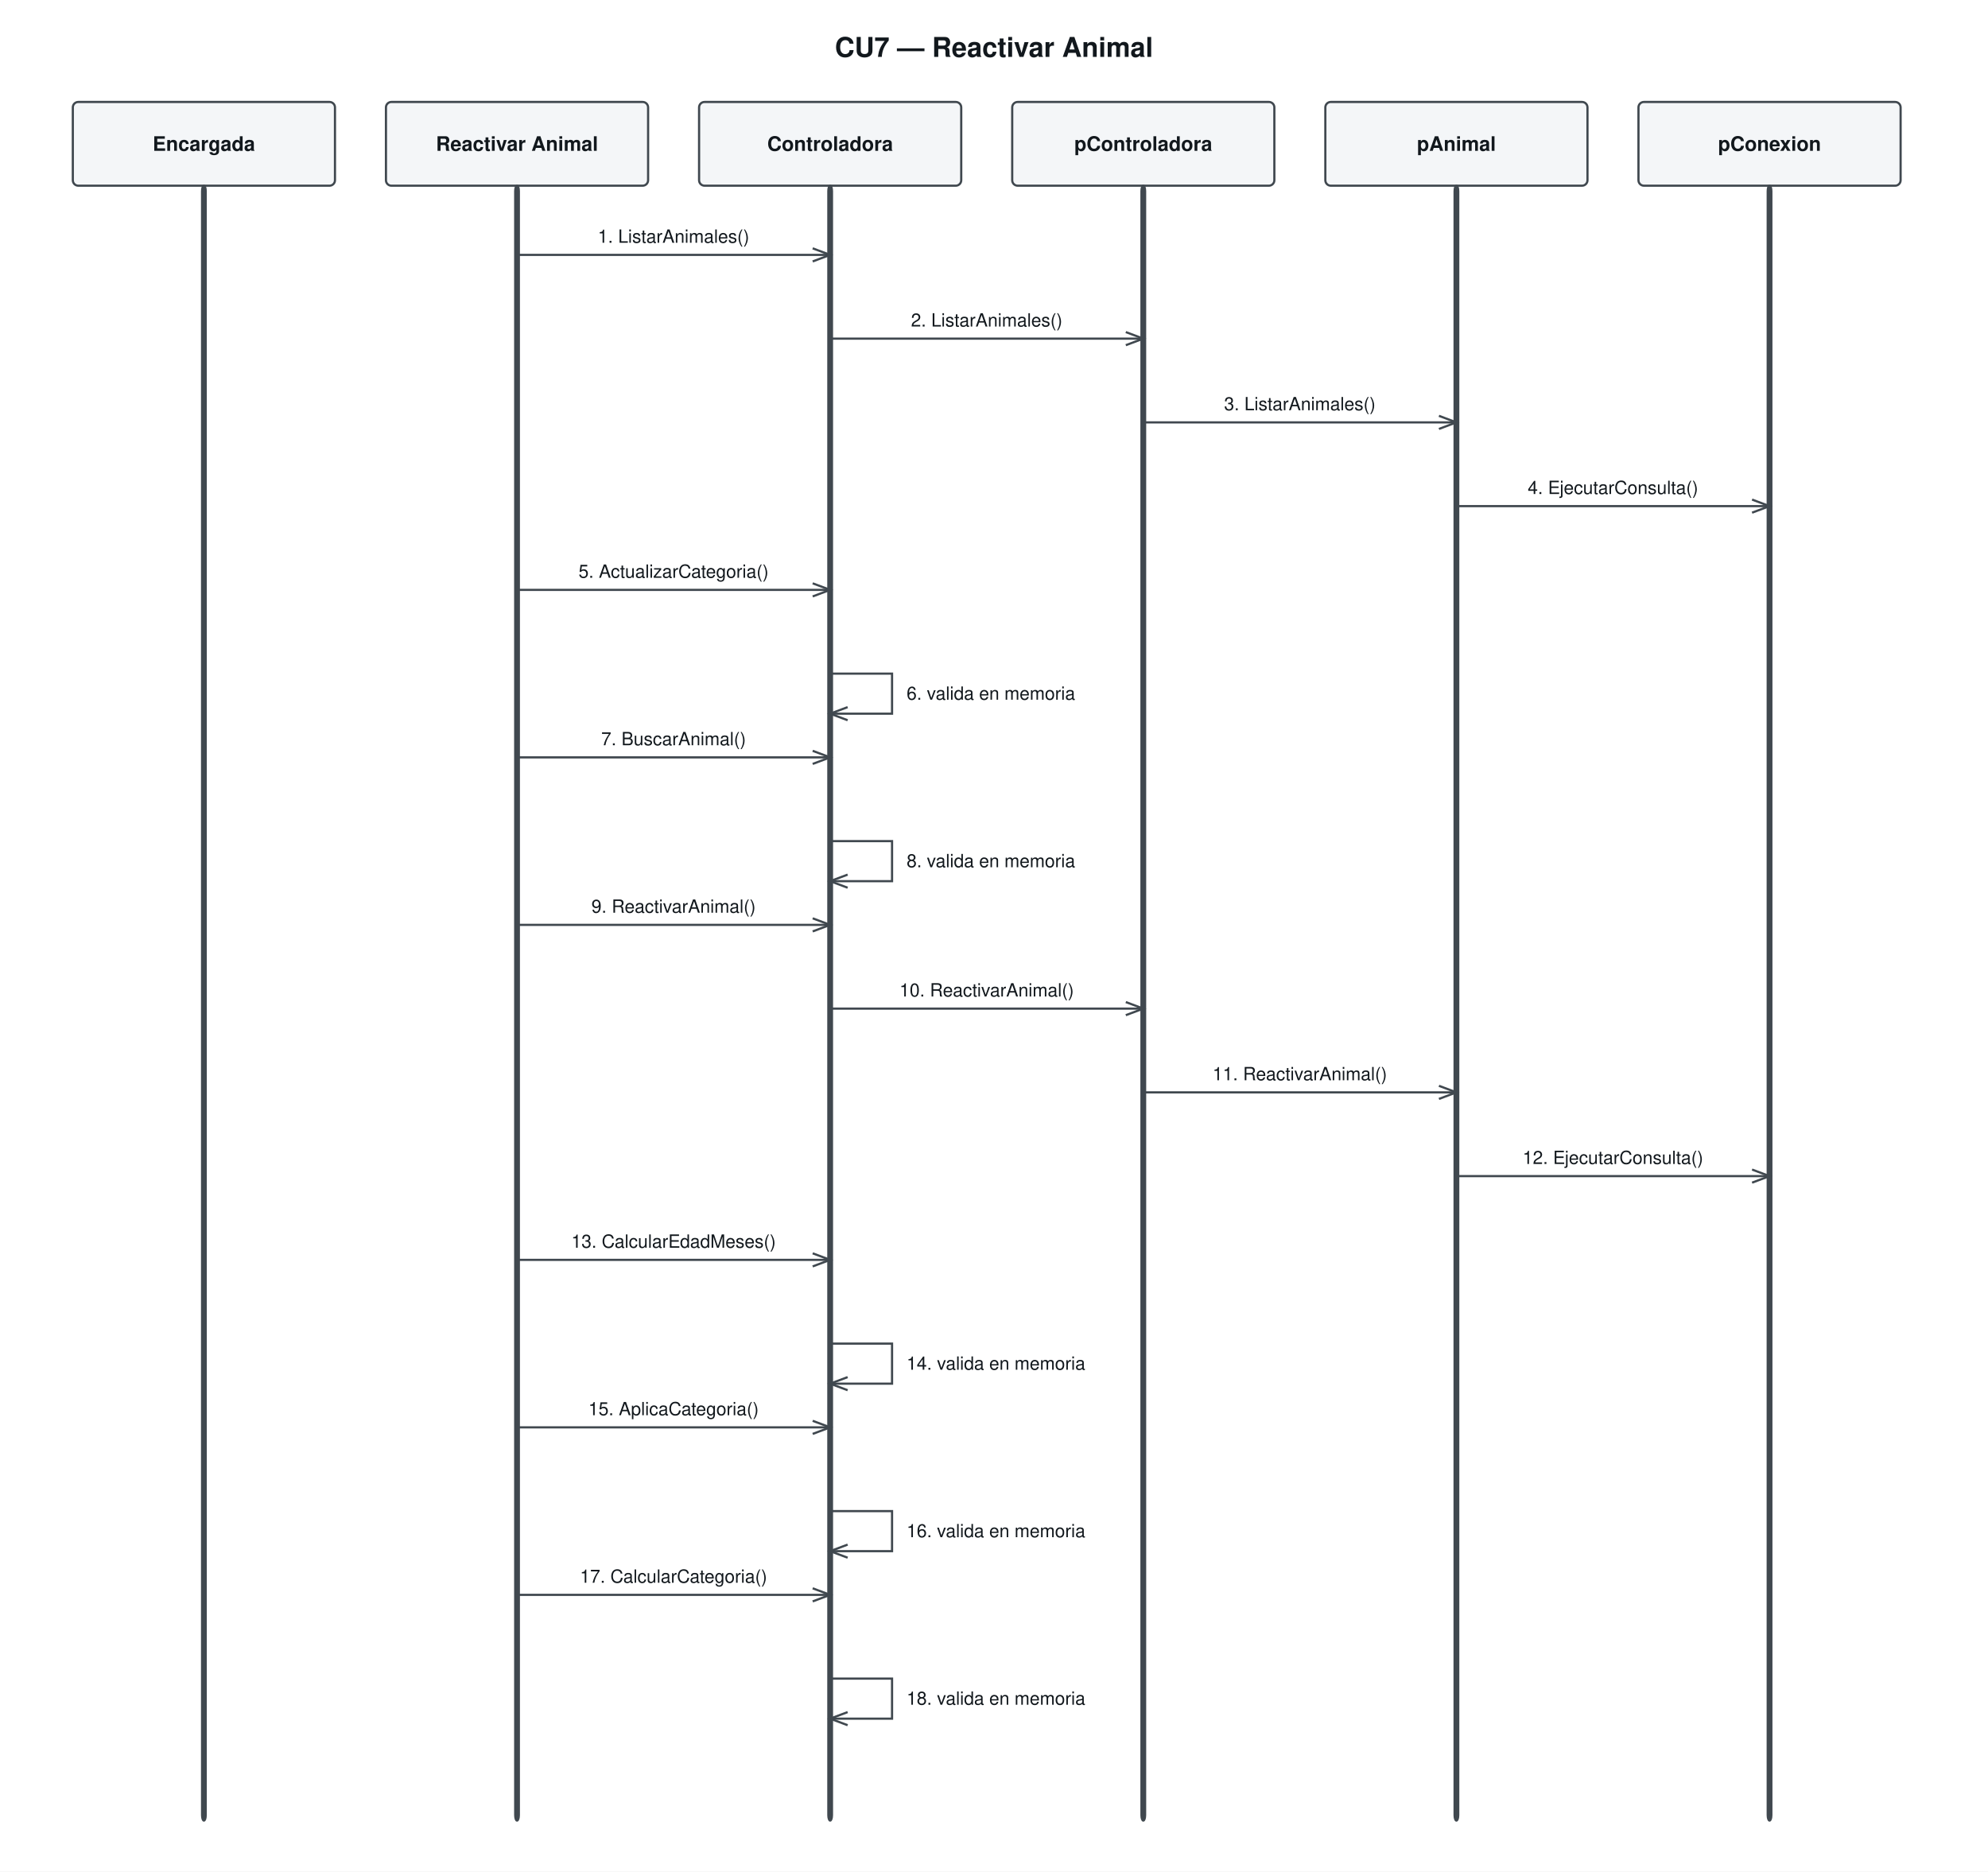
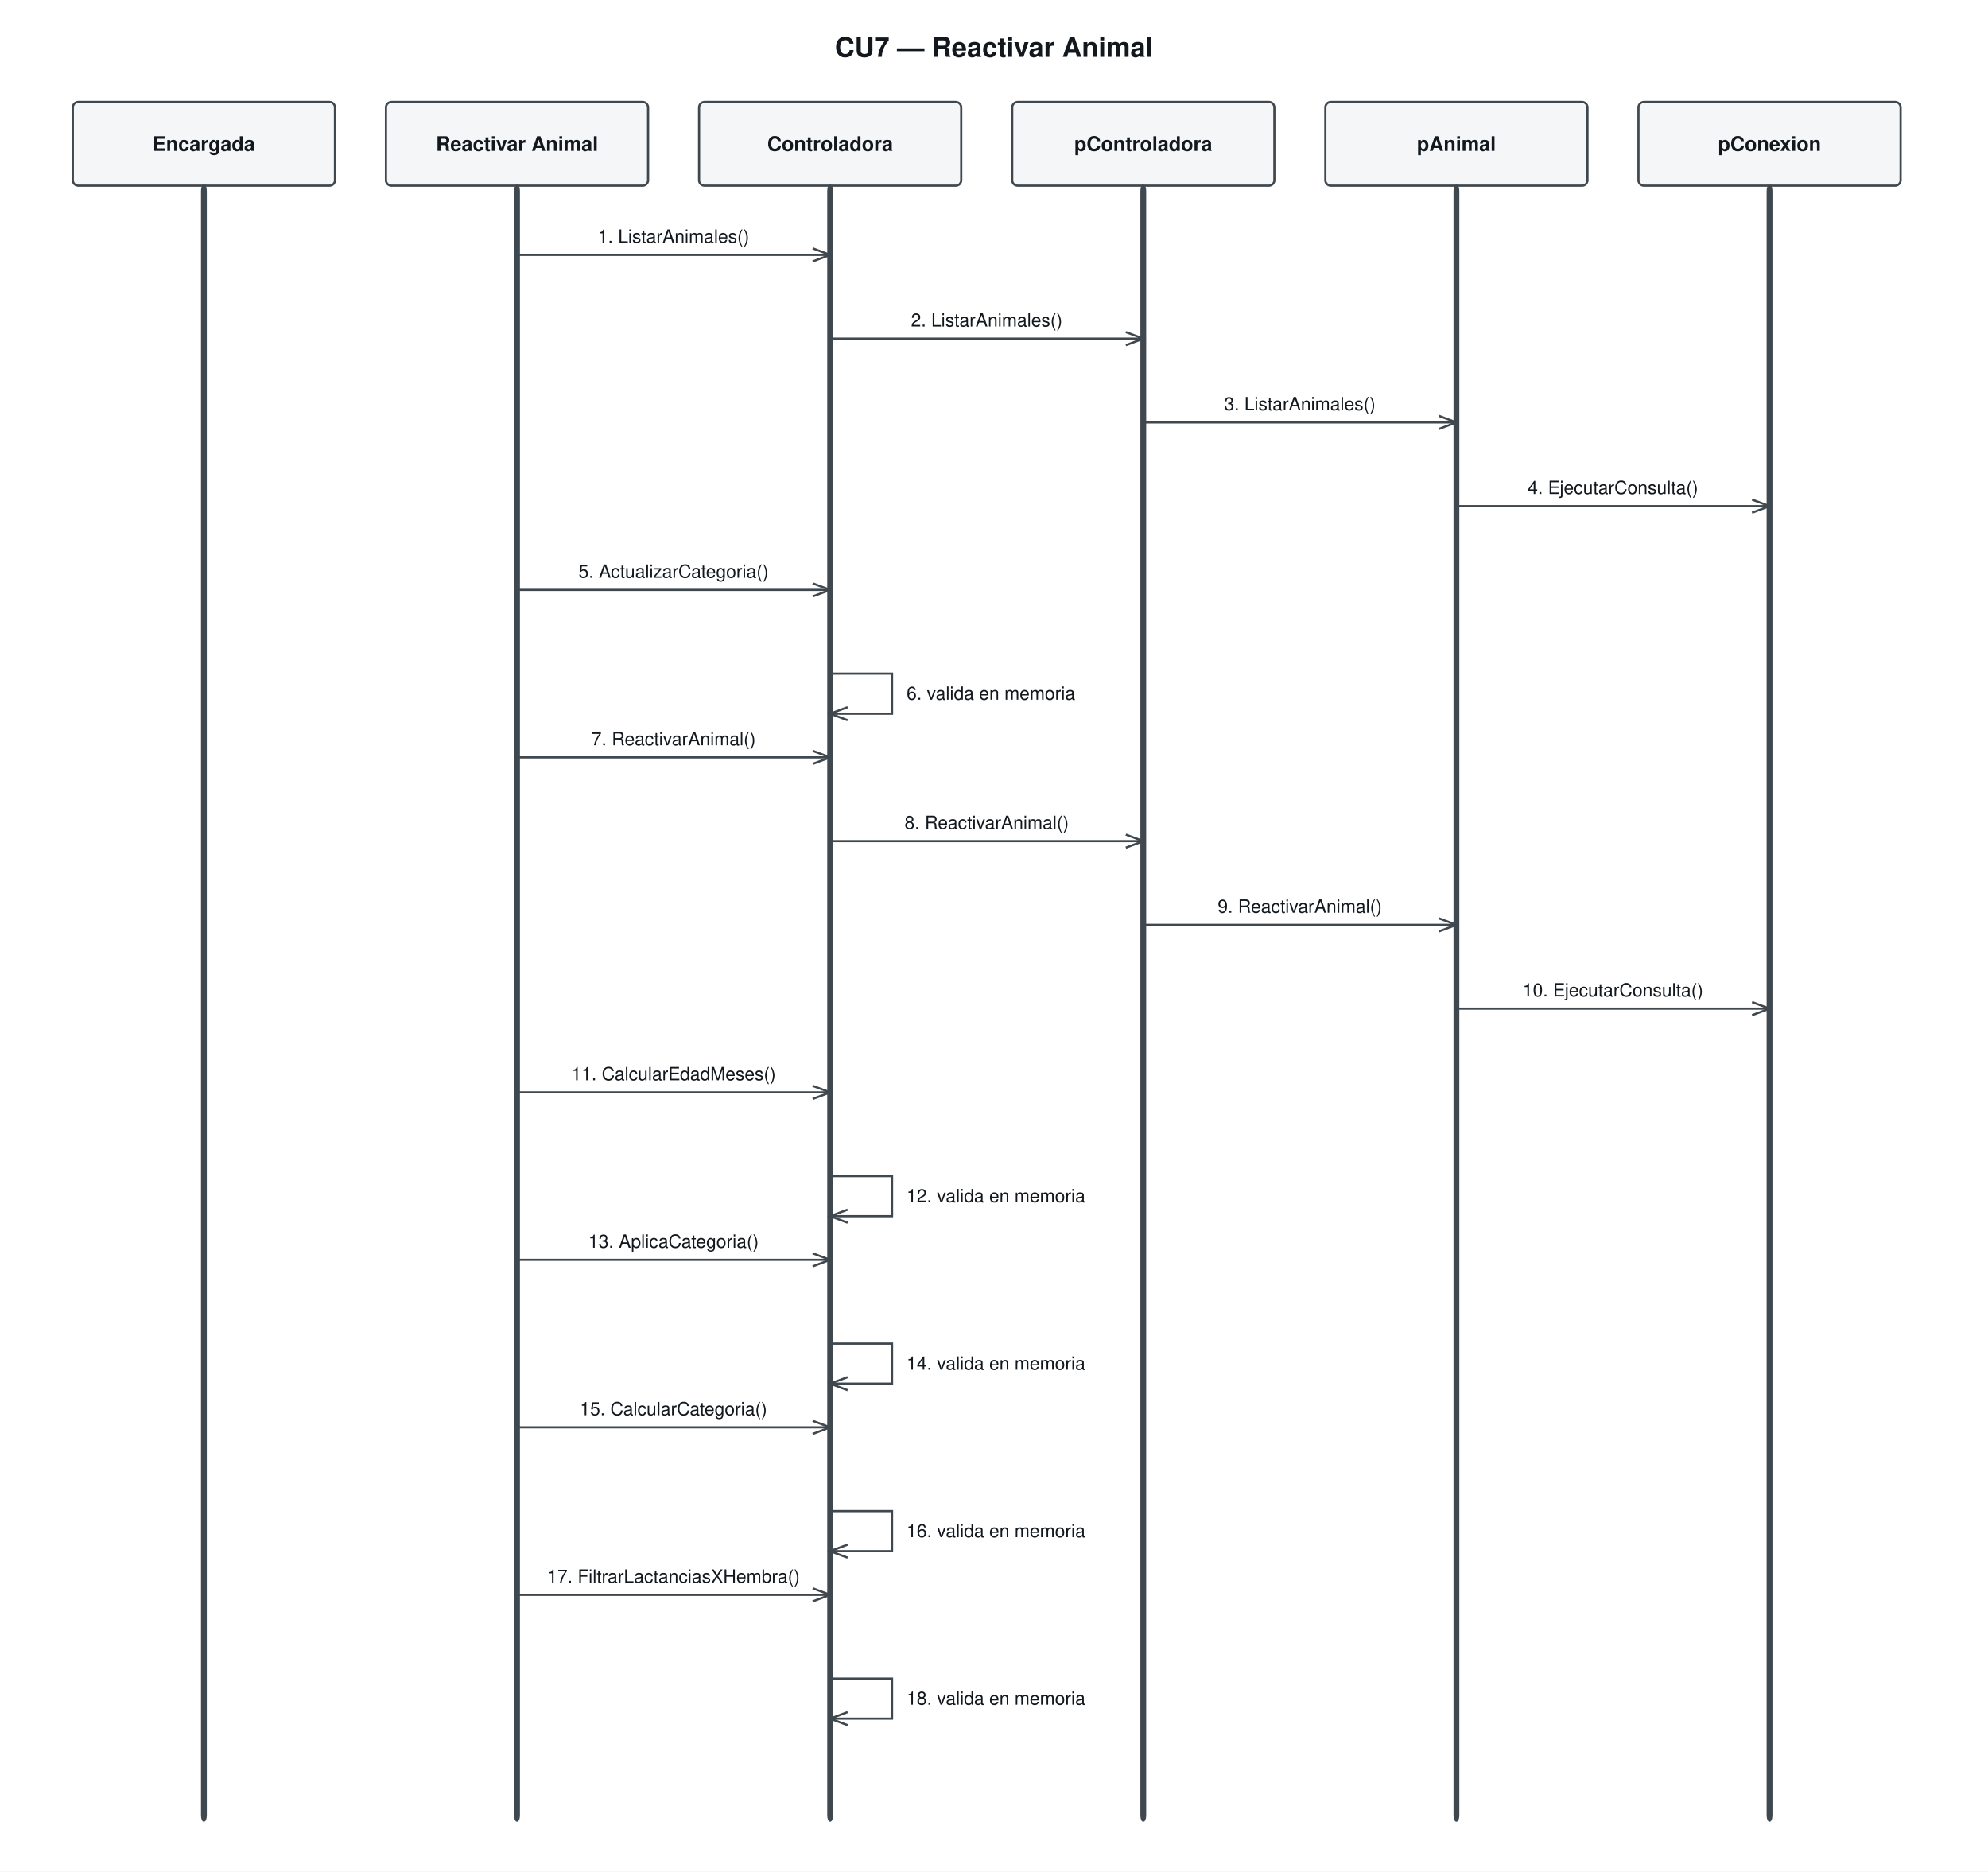
<svg xmlns="http://www.w3.org/2000/svg" width="1092" height="1028" viewBox="0 0 1092 1028">
  <rect width="100%" height="100%" fill="#ffffff" />
  <text x="546.0" y="26.0" font-family="Helvetica, Arial, sans-serif" font-size="15" font-weight="600" fill="#12181d" text-anchor="middle" dominant-baseline="middle">CU7 — Reactivar Animal</text>
  <rect x="40.0" y="56.0" width="144.0" height="46.0" rx="3" fill="#f4f6f8" stroke="#40484f" stroke-width="1.2" />
  <text x="112.0" y="79.0" font-family="Helvetica, Arial, sans-serif" font-size="11" font-weight="600" fill="#12181d" text-anchor="middle" dominant-baseline="middle">Encargada</text>
  <rect x="111.0" y="102.0" width="2.0" height="898.0" rx="3" fill="#40484f" stroke="#40484f" stroke-width="1.2" />
  <rect x="212.0" y="56.0" width="144.0" height="46.0" rx="3" fill="#f4f6f8" stroke="#40484f" stroke-width="1.2" />
  <text x="284.0" y="79.0" font-family="Helvetica, Arial, sans-serif" font-size="11" font-weight="600" fill="#12181d" text-anchor="middle" dominant-baseline="middle">Reactivar Animal</text>
  <rect x="283.0" y="102.0" width="2.0" height="898.0" rx="3" fill="#40484f" stroke="#40484f" stroke-width="1.2" />
  <rect x="384.0" y="56.0" width="144.0" height="46.0" rx="3" fill="#f4f6f8" stroke="#40484f" stroke-width="1.2" />
  <text x="456.0" y="79.0" font-family="Helvetica, Arial, sans-serif" font-size="11" font-weight="600" fill="#12181d" text-anchor="middle" dominant-baseline="middle">Controladora</text>
  <rect x="455.0" y="102.0" width="2.0" height="898.0" rx="3" fill="#40484f" stroke="#40484f" stroke-width="1.2" />
  <rect x="556.0" y="56.0" width="144.0" height="46.0" rx="3" fill="#f4f6f8" stroke="#40484f" stroke-width="1.2" />
  <text x="628.0" y="79.0" font-family="Helvetica, Arial, sans-serif" font-size="11" font-weight="600" fill="#12181d" text-anchor="middle" dominant-baseline="middle">pControladora</text>
  <rect x="627.0" y="102.0" width="2.0" height="898.0" rx="3" fill="#40484f" stroke="#40484f" stroke-width="1.2" />
  <rect x="728.0" y="56.0" width="144.0" height="46.0" rx="3" fill="#f4f6f8" stroke="#40484f" stroke-width="1.2" />
  <text x="800.0" y="79.0" font-family="Helvetica, Arial, sans-serif" font-size="11" font-weight="600" fill="#12181d" text-anchor="middle" dominant-baseline="middle">pAnimal</text>
  <rect x="799.0" y="102.0" width="2.0" height="898.0" rx="3" fill="#40484f" stroke="#40484f" stroke-width="1.2" />
  <rect x="900.0" y="56.0" width="144.0" height="46.0" rx="3" fill="#f4f6f8" stroke="#40484f" stroke-width="1.2" />
  <text x="972.0" y="79.0" font-family="Helvetica, Arial, sans-serif" font-size="11" font-weight="600" fill="#12181d" text-anchor="middle" dominant-baseline="middle">pConexion</text>
  <rect x="971.0" y="102.0" width="2.0" height="898.0" rx="3" fill="#40484f" stroke="#40484f" stroke-width="1.2" />
  <line x1="284.0" y1="140.0" x2="456.0" y2="140.0" stroke="#40484f" stroke-width="1.2" />
  <path d="M 446.4 143.6 L 456.0 140.0 L 446.4 136.4" fill="none" stroke="#40484f" stroke-width="1.2" />
  <text x="370.0" y="130.0" font-family="Helvetica, Arial, sans-serif" font-size="10" fill="#12181d" text-anchor="middle" dominant-baseline="middle">1. ListarAnimales()</text>
  <line x1="456.0" y1="186.0" x2="628.0" y2="186.0" stroke="#40484f" stroke-width="1.2" />
  <path d="M 618.4 189.6 L 628.0 186.0 L 618.4 182.4" fill="none" stroke="#40484f" stroke-width="1.2" />
  <text x="542.0" y="176.0" font-family="Helvetica, Arial, sans-serif" font-size="10" fill="#12181d" text-anchor="middle" dominant-baseline="middle">2. ListarAnimales()</text>
  <line x1="628.0" y1="232.0" x2="800.0" y2="232.0" stroke="#40484f" stroke-width="1.2" />
  <path d="M 790.4 235.6 L 800.0 232.0 L 790.4 228.4" fill="none" stroke="#40484f" stroke-width="1.2" />
  <text x="714.0" y="222.0" font-family="Helvetica, Arial, sans-serif" font-size="10" fill="#12181d" text-anchor="middle" dominant-baseline="middle">3. ListarAnimales()</text>
  <line x1="800.0" y1="278.0" x2="972.0" y2="278.0" stroke="#40484f" stroke-width="1.2" />
  <path d="M 962.4 281.6 L 972.0 278.0 L 962.4 274.4" fill="none" stroke="#40484f" stroke-width="1.2" />
  <text x="886.0" y="268.0" font-family="Helvetica, Arial, sans-serif" font-size="10" fill="#12181d" text-anchor="middle" dominant-baseline="middle">4. EjecutarConsulta()</text>
  <line x1="284.0" y1="324.0" x2="456.0" y2="324.0" stroke="#40484f" stroke-width="1.2" />
  <path d="M 446.4 327.6 L 456.0 324.0 L 446.4 320.4" fill="none" stroke="#40484f" stroke-width="1.2" />
  <text x="370.0" y="314.0" font-family="Helvetica, Arial, sans-serif" font-size="10" fill="#12181d" text-anchor="middle" dominant-baseline="middle">5. ActualizarCategoria()</text>
  <path d="M 456.0 370.0 h 34 v 22 h -34" fill="none" stroke="#40484f" stroke-width="1.2" />
  <path d="M 465.6 388.4 L 456.0 392.0 L 465.6 395.6" fill="none" stroke="#40484f" stroke-width="1.2" />
  <text x="498.0" y="381.0" font-family="Helvetica, Arial, sans-serif" font-size="10" fill="#12181d" text-anchor="start" dominant-baseline="middle">6. valida en memoria</text>
  <line x1="284.0" y1="416.0" x2="456.0" y2="416.0" stroke="#40484f" stroke-width="1.2" />
  <path d="M 446.4 419.6 L 456.0 416.0 L 446.4 412.4" fill="none" stroke="#40484f" stroke-width="1.2" />
-   <text x="370.0" y="406.0" font-family="Helvetica, Arial, sans-serif" font-size="10" fill="#12181d" text-anchor="middle" dominant-baseline="middle">7. BuscarAnimal()</text>
-   <path d="M 456.0 462.0 h 34 v 22 h -34" fill="none" stroke="#40484f" stroke-width="1.2" />
-   <path d="M 465.6 480.4 L 456.0 484.0 L 465.6 487.6" fill="none" stroke="#40484f" stroke-width="1.2" />
-   <text x="498.0" y="473.0" font-family="Helvetica, Arial, sans-serif" font-size="10" fill="#12181d" text-anchor="start" dominant-baseline="middle">8. valida en memoria</text>
-   <line x1="284.0" y1="508.0" x2="456.0" y2="508.0" stroke="#40484f" stroke-width="1.2" />
-   <path d="M 446.4 511.6 L 456.0 508.0 L 446.4 504.4" fill="none" stroke="#40484f" stroke-width="1.2" />
-   <text x="370.0" y="498.0" font-family="Helvetica, Arial, sans-serif" font-size="10" fill="#12181d" text-anchor="middle" dominant-baseline="middle">9. ReactivarAnimal()</text>
-   <line x1="456.0" y1="554.0" x2="628.0" y2="554.0" stroke="#40484f" stroke-width="1.2" />
-   <path d="M 618.4 557.6 L 628.0 554.0 L 618.4 550.4" fill="none" stroke="#40484f" stroke-width="1.2" />
-   <text x="542.0" y="544.0" font-family="Helvetica, Arial, sans-serif" font-size="10" fill="#12181d" text-anchor="middle" dominant-baseline="middle">10. ReactivarAnimal()</text>
-   <line x1="628.0" y1="600.0" x2="800.0" y2="600.0" stroke="#40484f" stroke-width="1.2" />
-   <path d="M 790.4 603.6 L 800.0 600.0 L 790.4 596.4" fill="none" stroke="#40484f" stroke-width="1.2" />
-   <text x="714.0" y="590.0" font-family="Helvetica, Arial, sans-serif" font-size="10" fill="#12181d" text-anchor="middle" dominant-baseline="middle">11. ReactivarAnimal()</text>
-   <line x1="800.0" y1="646.0" x2="972.0" y2="646.0" stroke="#40484f" stroke-width="1.2" />
-   <path d="M 962.4 649.6 L 972.0 646.0 L 962.4 642.4" fill="none" stroke="#40484f" stroke-width="1.2" />
-   <text x="886.0" y="636.0" font-family="Helvetica, Arial, sans-serif" font-size="10" fill="#12181d" text-anchor="middle" dominant-baseline="middle">12. EjecutarConsulta()</text>
+   <text x="370.0" y="406.0" font-family="Helvetica, Arial, sans-serif" font-size="10" fill="#12181d" text-anchor="middle" dominant-baseline="middle">7. ReactivarAnimal()</text>
+   <line x1="456.0" y1="462.0" x2="628.0" y2="462.0" stroke="#40484f" stroke-width="1.2" />
+   <path d="M 618.4 465.6 L 628.0 462.0 L 618.4 458.4" fill="none" stroke="#40484f" stroke-width="1.2" />
+   <text x="542.0" y="452.0" font-family="Helvetica, Arial, sans-serif" font-size="10" fill="#12181d" text-anchor="middle" dominant-baseline="middle">8. ReactivarAnimal()</text>
+   <line x1="628.0" y1="508.0" x2="800.0" y2="508.0" stroke="#40484f" stroke-width="1.2" />
+   <path d="M 790.4 511.6 L 800.0 508.0 L 790.4 504.4" fill="none" stroke="#40484f" stroke-width="1.2" />
+   <text x="714.0" y="498.0" font-family="Helvetica, Arial, sans-serif" font-size="10" fill="#12181d" text-anchor="middle" dominant-baseline="middle">9. ReactivarAnimal()</text>
+   <line x1="800.0" y1="554.0" x2="972.0" y2="554.0" stroke="#40484f" stroke-width="1.2" />
+   <path d="M 962.4 557.6 L 972.0 554.0 L 962.4 550.4" fill="none" stroke="#40484f" stroke-width="1.2" />
+   <text x="886.0" y="544.0" font-family="Helvetica, Arial, sans-serif" font-size="10" fill="#12181d" text-anchor="middle" dominant-baseline="middle">10. EjecutarConsulta()</text>
+   <line x1="284.0" y1="600.0" x2="456.0" y2="600.0" stroke="#40484f" stroke-width="1.2" />
+   <path d="M 446.4 603.6 L 456.0 600.0 L 446.4 596.4" fill="none" stroke="#40484f" stroke-width="1.2" />
+   <text x="370.0" y="590.0" font-family="Helvetica, Arial, sans-serif" font-size="10" fill="#12181d" text-anchor="middle" dominant-baseline="middle">11. CalcularEdadMeses()</text>
+   <path d="M 456.0 646.0 h 34 v 22 h -34" fill="none" stroke="#40484f" stroke-width="1.2" />
+   <path d="M 465.6 664.4 L 456.0 668.0 L 465.6 671.6" fill="none" stroke="#40484f" stroke-width="1.2" />
+   <text x="498.0" y="657.0" font-family="Helvetica, Arial, sans-serif" font-size="10" fill="#12181d" text-anchor="start" dominant-baseline="middle">12. valida en memoria</text>
  <line x1="284.0" y1="692.0" x2="456.0" y2="692.0" stroke="#40484f" stroke-width="1.2" />
  <path d="M 446.4 695.6 L 456.0 692.0 L 446.4 688.4" fill="none" stroke="#40484f" stroke-width="1.2" />
-   <text x="370.0" y="682.0" font-family="Helvetica, Arial, sans-serif" font-size="10" fill="#12181d" text-anchor="middle" dominant-baseline="middle">13. CalcularEdadMeses()</text>
+   <text x="370.0" y="682.0" font-family="Helvetica, Arial, sans-serif" font-size="10" fill="#12181d" text-anchor="middle" dominant-baseline="middle">13. AplicaCategoria()</text>
  <path d="M 456.0 738.0 h 34 v 22 h -34" fill="none" stroke="#40484f" stroke-width="1.2" />
  <path d="M 465.6 756.4 L 456.0 760.0 L 465.6 763.6" fill="none" stroke="#40484f" stroke-width="1.2" />
  <text x="498.0" y="749.0" font-family="Helvetica, Arial, sans-serif" font-size="10" fill="#12181d" text-anchor="start" dominant-baseline="middle">14. valida en memoria</text>
  <line x1="284.0" y1="784.0" x2="456.0" y2="784.0" stroke="#40484f" stroke-width="1.2" />
  <path d="M 446.4 787.6 L 456.0 784.0 L 446.4 780.4" fill="none" stroke="#40484f" stroke-width="1.2" />
-   <text x="370.0" y="774.0" font-family="Helvetica, Arial, sans-serif" font-size="10" fill="#12181d" text-anchor="middle" dominant-baseline="middle">15. AplicaCategoria()</text>
+   <text x="370.0" y="774.0" font-family="Helvetica, Arial, sans-serif" font-size="10" fill="#12181d" text-anchor="middle" dominant-baseline="middle">15. CalcularCategoria()</text>
  <path d="M 456.0 830.0 h 34 v 22 h -34" fill="none" stroke="#40484f" stroke-width="1.2" />
  <path d="M 465.6 848.4 L 456.0 852.0 L 465.6 855.6" fill="none" stroke="#40484f" stroke-width="1.2" />
  <text x="498.0" y="841.0" font-family="Helvetica, Arial, sans-serif" font-size="10" fill="#12181d" text-anchor="start" dominant-baseline="middle">16. valida en memoria</text>
  <line x1="284.0" y1="876.0" x2="456.0" y2="876.0" stroke="#40484f" stroke-width="1.2" />
  <path d="M 446.4 879.6 L 456.0 876.0 L 446.4 872.4" fill="none" stroke="#40484f" stroke-width="1.2" />
-   <text x="370.0" y="866.0" font-family="Helvetica, Arial, sans-serif" font-size="10" fill="#12181d" text-anchor="middle" dominant-baseline="middle">17. CalcularCategoria()</text>
+   <text x="370.0" y="866.0" font-family="Helvetica, Arial, sans-serif" font-size="10" fill="#12181d" text-anchor="middle" dominant-baseline="middle">17. FiltrarLactanciasXHembra()</text>
  <path d="M 456.0 922.0 h 34 v 22 h -34" fill="none" stroke="#40484f" stroke-width="1.2" />
  <path d="M 465.6 940.4 L 456.0 944.0 L 465.6 947.6" fill="none" stroke="#40484f" stroke-width="1.2" />
  <text x="498.0" y="933.0" font-family="Helvetica, Arial, sans-serif" font-size="10" fill="#12181d" text-anchor="start" dominant-baseline="middle">18. valida en memoria</text>
</svg>
